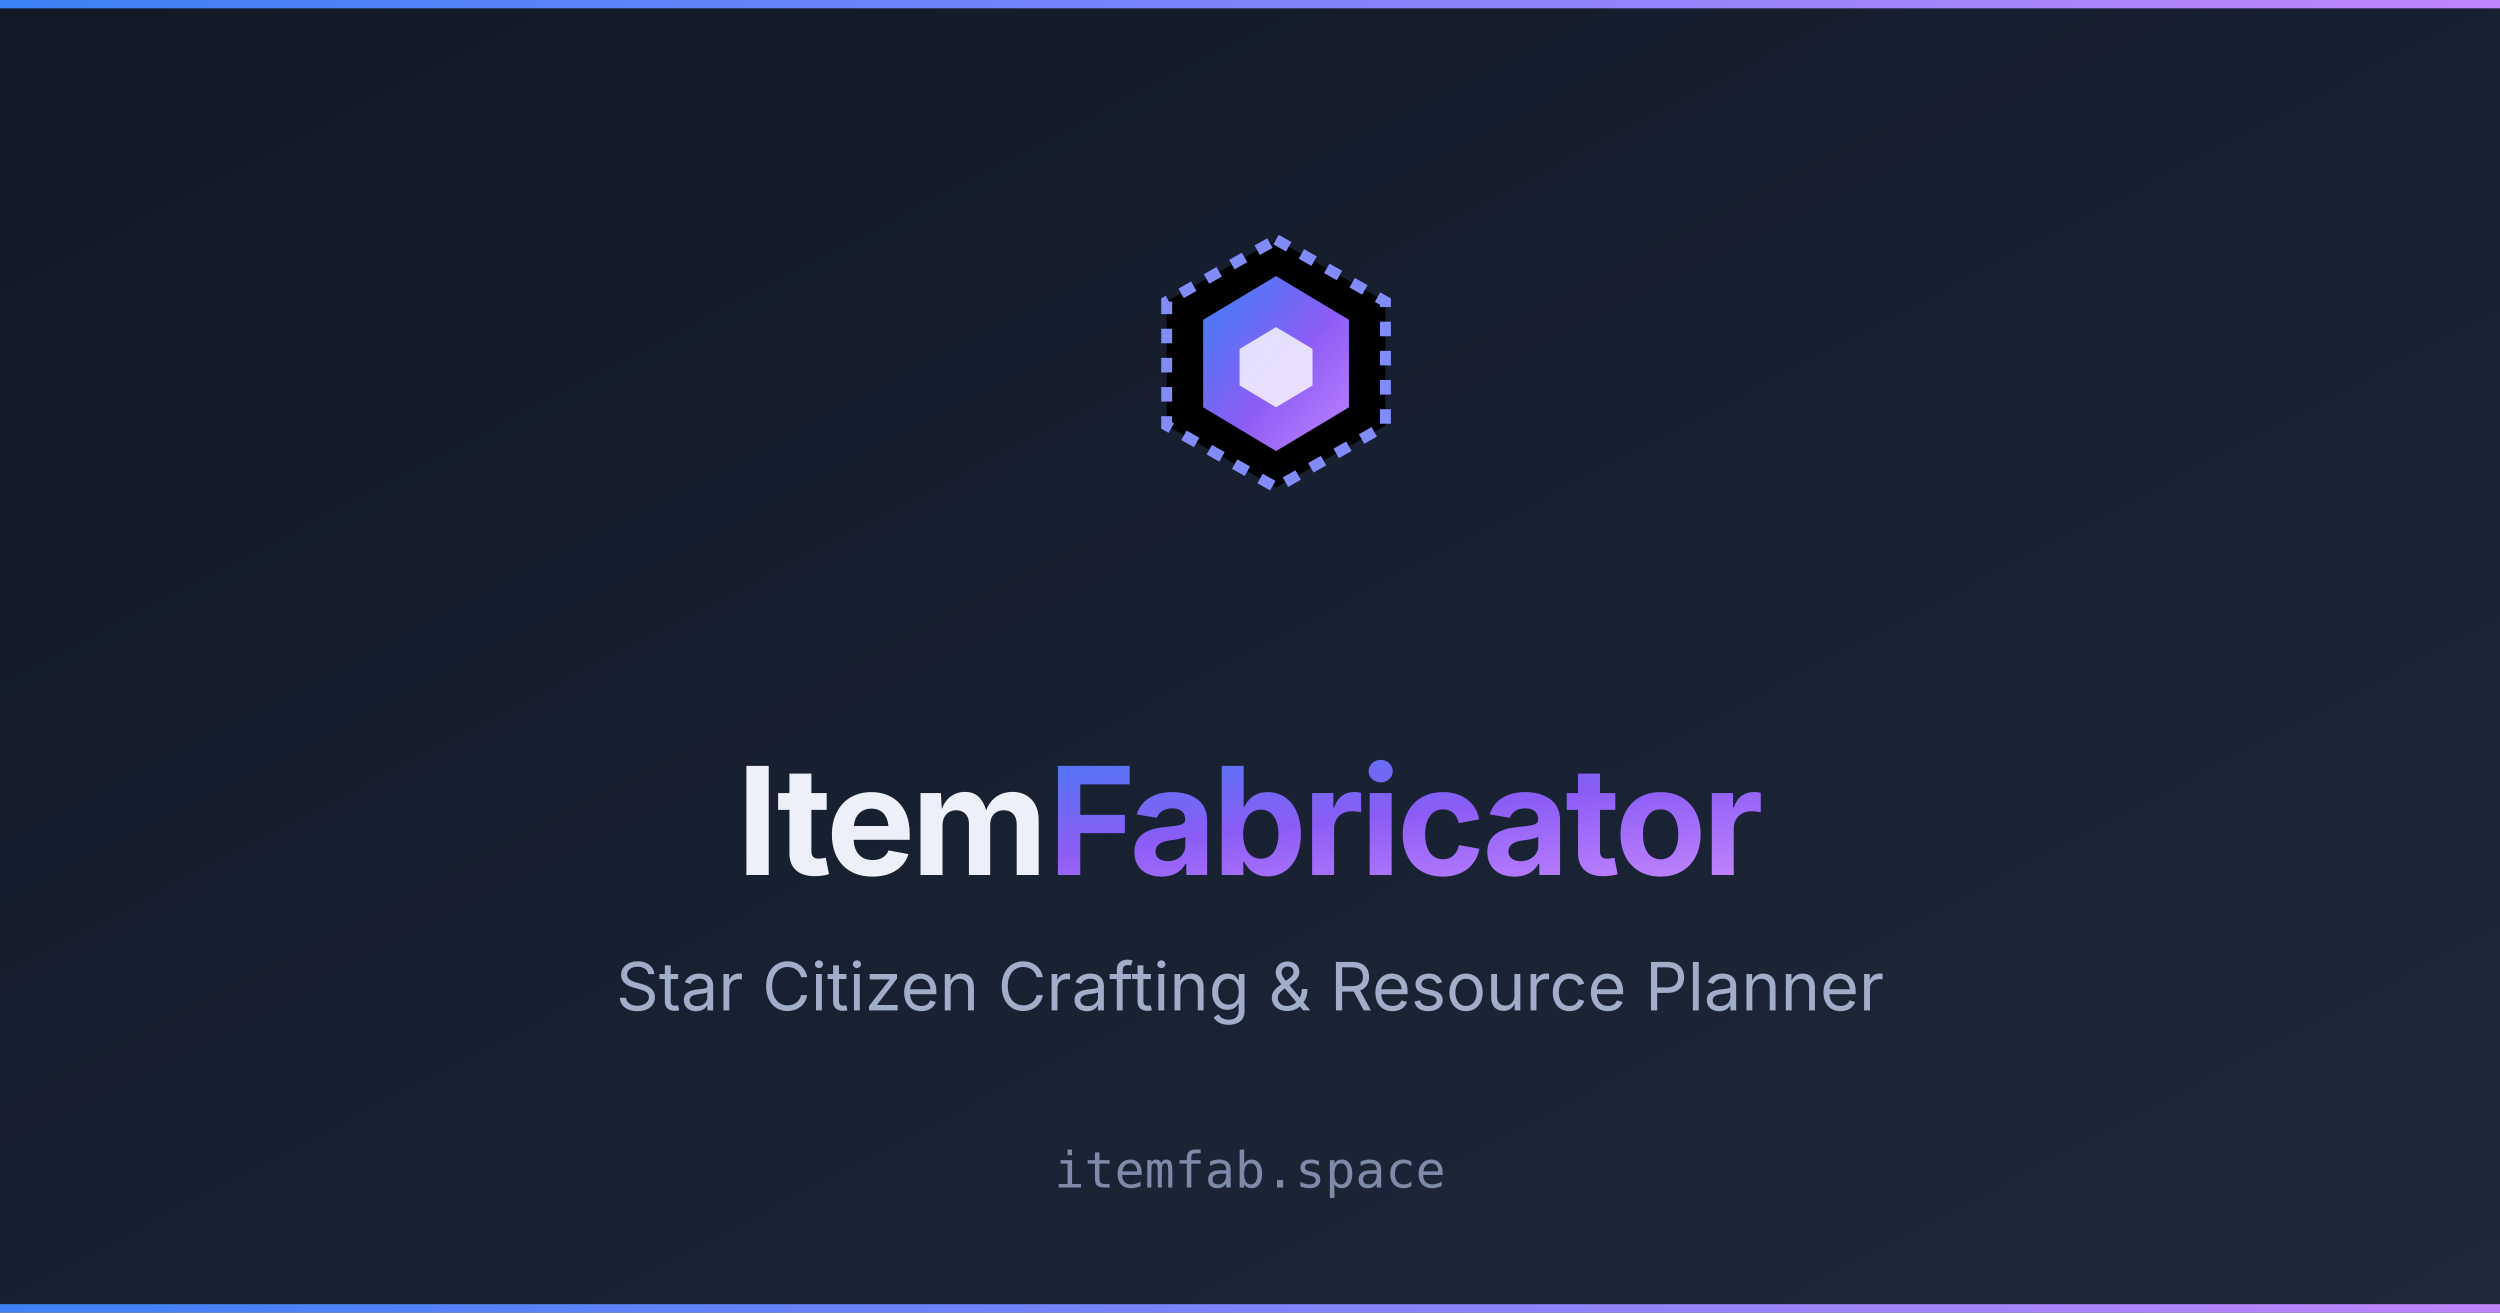
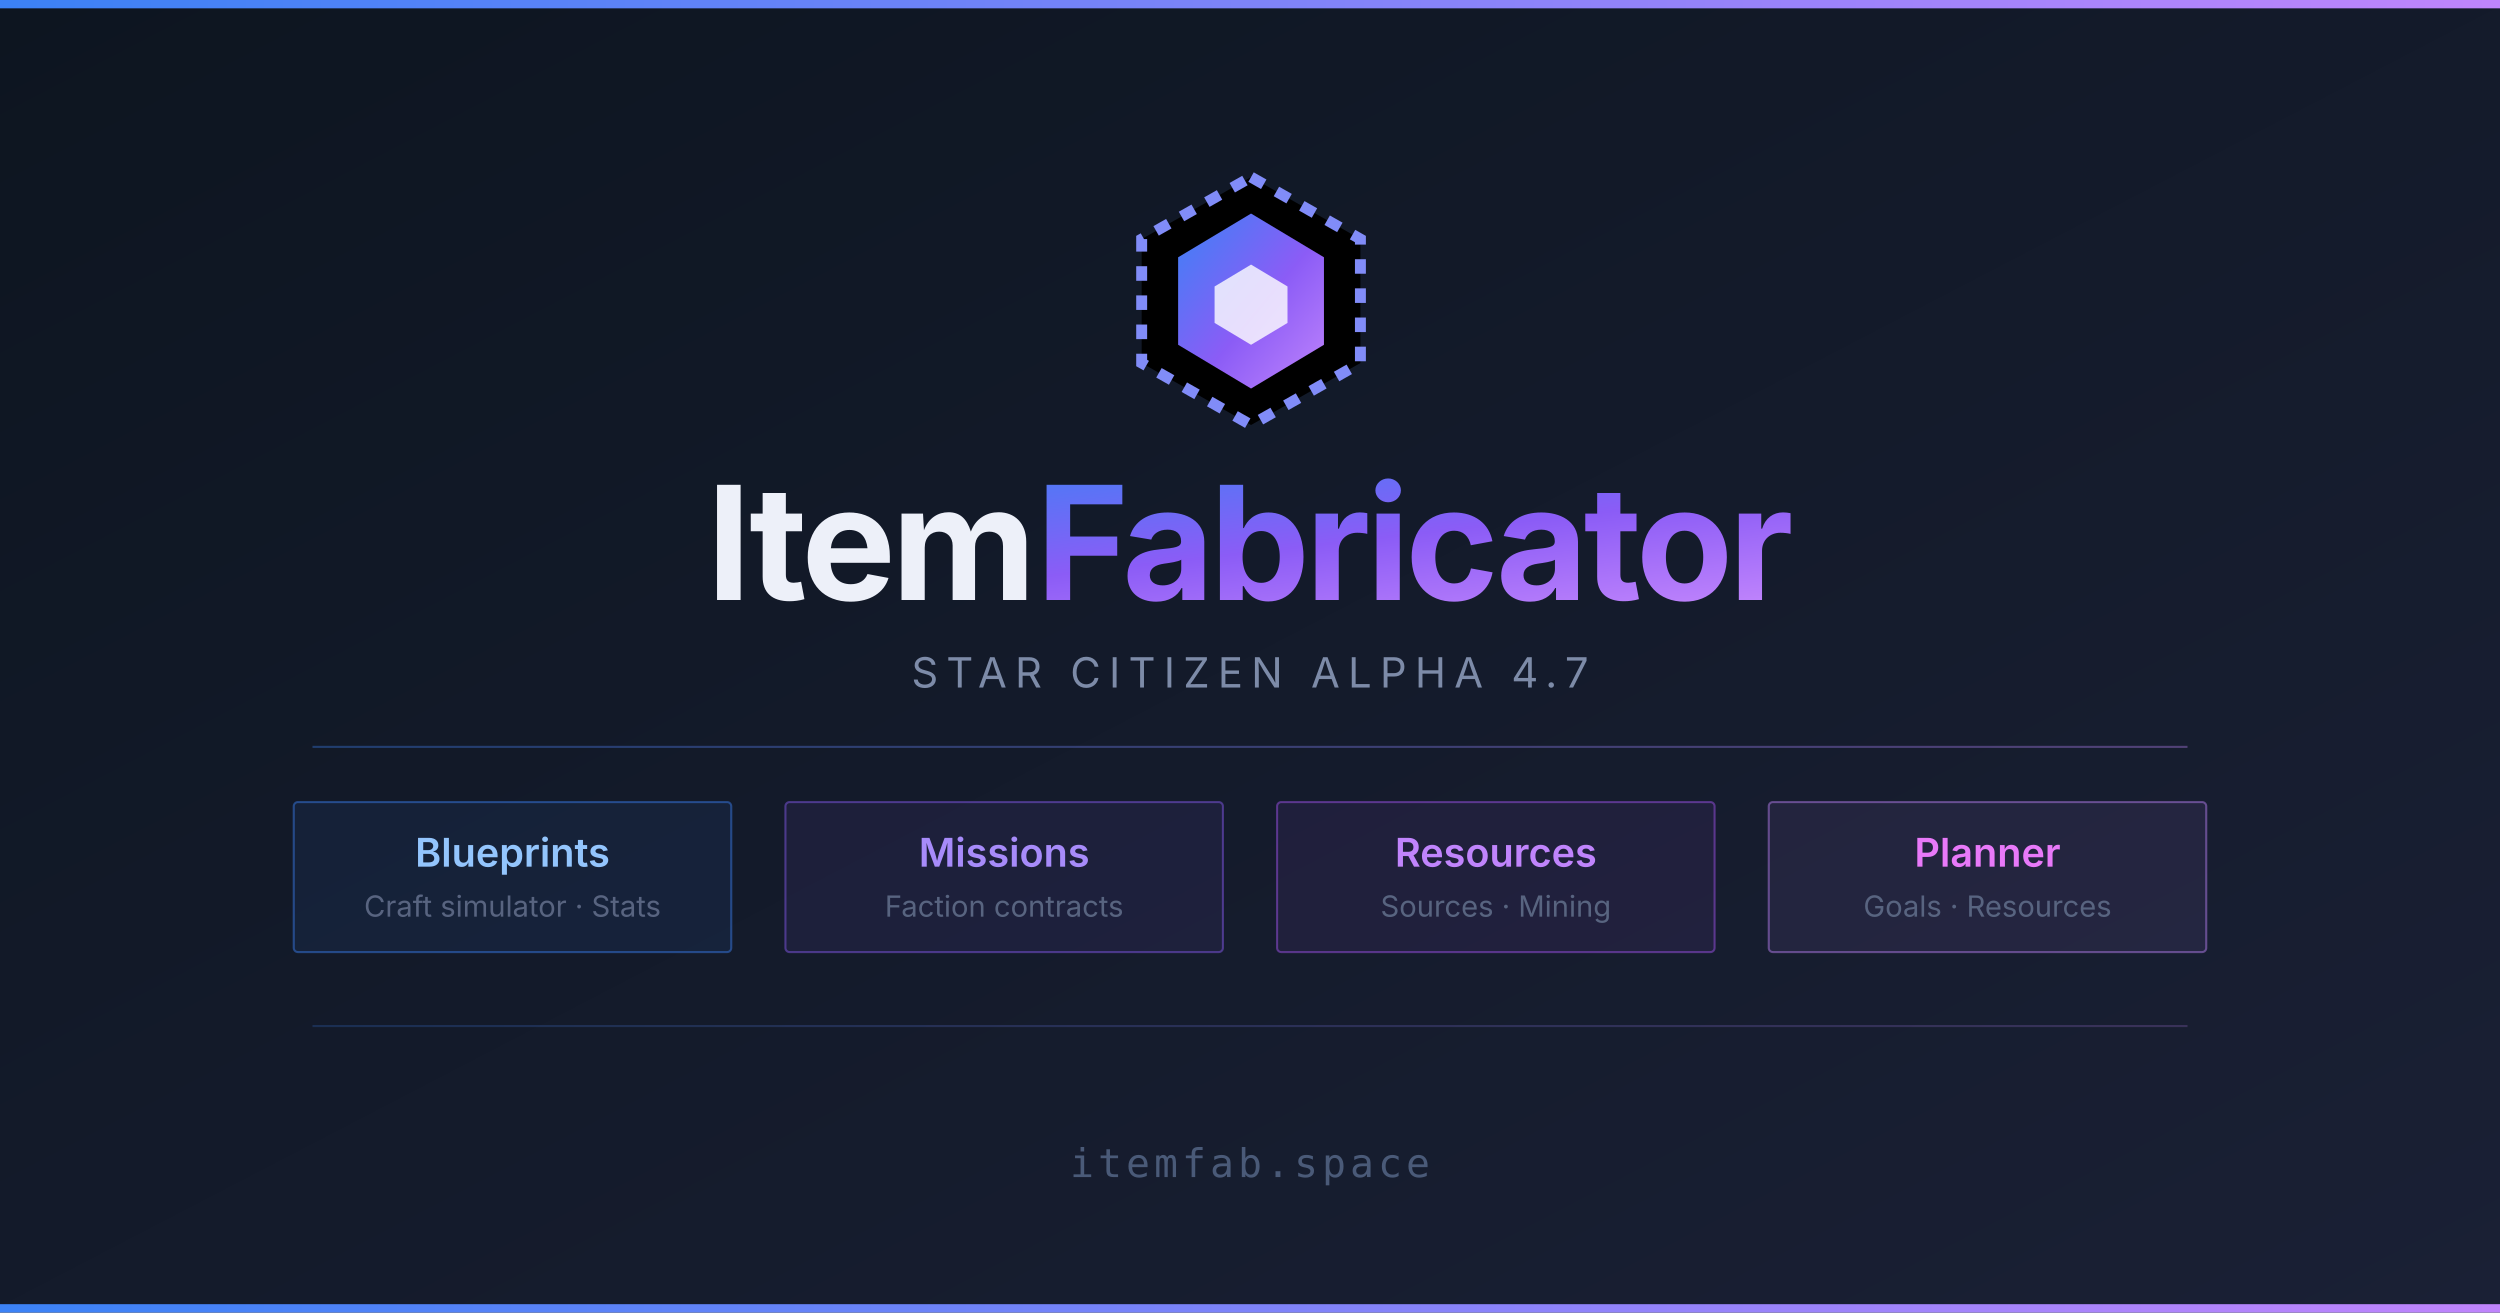
<svg xmlns="http://www.w3.org/2000/svg" width="1200" height="630" viewBox="0 0 1200 630">
  <defs>
    <linearGradient id="bg" x1="0" y1="0" x2="1" y2="1">
-       <stop offset="0%" stop-color="#111827" />
-       <stop offset="100%" stop-color="#1e293b" />
+       <stop offset="0%" stop-color="#0d1520" />
+       <stop offset="100%" stop-color="#1a2035" />
    </linearGradient>
    <linearGradient id="brand" x1="0" y1="0" x2="1" y2="1">
      <stop offset="0%" stop-color="#3b82f6" />
      <stop offset="55%" stop-color="#8b5cf6" />
      <stop offset="100%" stop-color="#c084fc" />
    </linearGradient>
    <linearGradient id="accent" x1="0" y1="0" x2="1" y2="0">
      <stop offset="0%" stop-color="#3b82f6" />
      <stop offset="100%" stop-color="#c084fc" />
    </linearGradient>
  </defs>
  <rect width="1200" height="630" fill="url(#bg)" />
  <rect x="0" y="0" width="1200" height="4" fill="url(#accent)" />
  <rect x="0" y="626" width="1200" height="4" fill="url(#accent)" />
-   <g transform="translate(525, 80) scale(3.5)">
+   <g transform="translate(513, 50) scale(3.5)">
    <path d="M25 10L40 18.5V35.5L25 44L10 35.5V18.5L25 10Z" stroke="#818cf8" stroke-width="1.5" stroke-dasharray="2 2" />
    <path d="M25 15L35 21V33L25 39L15 33V21L25 15Z" fill="url(#brand)" />
    <path d="M25 22L30 25V30L25 33L20 30V25L25 22Z" fill="#fff" opacity="0.8" />
  </g>
-   <text x="600" y="420" text-anchor="middle" font-family="system-ui, -apple-system, sans-serif" font-weight="700" font-size="72" fill="#edf0f9" letter-spacing="-2">
+   <text x="600" y="288" text-anchor="middle" font-family="system-ui, -apple-system, sans-serif" font-weight="700" font-size="76" fill="#edf0f9" letter-spacing="-2">
    Item<tspan fill="url(#brand)">Fabricator</tspan>
  </text>
-   <text x="600" y="485" text-anchor="middle" font-family="system-ui, -apple-system, sans-serif" font-weight="400" font-size="32" fill="#a0aeca">
-     Star Citizen Crafting &amp; Resource Planner
+   <text x="600" y="330" text-anchor="middle" font-family="system-ui, -apple-system, sans-serif" font-weight="400" font-size="20" fill="#7d8ba8" letter-spacing="4">
+     STAR CITIZEN ALPHA 4.7
  </text>
-   <text x="600" y="570" text-anchor="middle" font-family="monospace" font-weight="400" font-size="24" fill="#7d8ba8">
-     itemfab.space
-   </text>
+   <rect x="150" y="358" width="900" height="1" fill="url(#accent)" opacity="0.35" />
+   <rect x="141" y="385" width="210" height="72" rx="2" fill="#3b82f6" fill-opacity="0.08" stroke="#3b82f6" stroke-width="1" stroke-opacity="0.45" />
+   <text x="246" y="416" text-anchor="middle" font-family="system-ui, -apple-system, sans-serif" font-weight="600" font-size="19" fill="#93c5fd">Blueprints</text>
+   <text x="246" y="440" text-anchor="middle" font-family="system-ui, -apple-system, sans-serif" font-size="14" fill="#586480">Craft simulator · Stats</text>
+   <rect x="377" y="385" width="210" height="72" rx="2" fill="#8b5cf6" fill-opacity="0.08" stroke="#8b5cf6" stroke-width="1" stroke-opacity="0.45" />
+   <text x="482" y="416" text-anchor="middle" font-family="system-ui, -apple-system, sans-serif" font-weight="600" font-size="19" fill="#a78bfa">Missions</text>
+   <text x="482" y="440" text-anchor="middle" font-family="system-ui, -apple-system, sans-serif" font-size="14" fill="#586480">Faction contracts</text>
+   <rect x="613" y="385" width="210" height="72" rx="2" fill="#a855f7" fill-opacity="0.08" stroke="#a855f7" stroke-width="1" stroke-opacity="0.45" />
+   <text x="718" y="416" text-anchor="middle" font-family="system-ui, -apple-system, sans-serif" font-weight="600" font-size="19" fill="#c084fc">Resources</text>
+   <text x="718" y="440" text-anchor="middle" font-family="system-ui, -apple-system, sans-serif" font-size="14" fill="#586480">Sources · Mining</text>
+   <rect x="849" y="385" width="210" height="72" rx="2" fill="#c084fc" fill-opacity="0.08" stroke="#c084fc" stroke-width="1" stroke-opacity="0.45" />
+   <text x="954" y="416" text-anchor="middle" font-family="system-ui, -apple-system, sans-serif" font-weight="600" font-size="19" fill="#e879f9">Planner</text>
+   <text x="954" y="440" text-anchor="middle" font-family="system-ui, -apple-system, sans-serif" font-size="14" fill="#586480">Goals · Resources</text>
+   <rect x="150" y="492" width="900" height="1" fill="url(#accent)" opacity="0.2" />
+   <text x="600" y="565" text-anchor="middle" font-family="monospace" font-size="19" fill="#4a5a78" letter-spacing="2">itemfab.space</text>
</svg>
